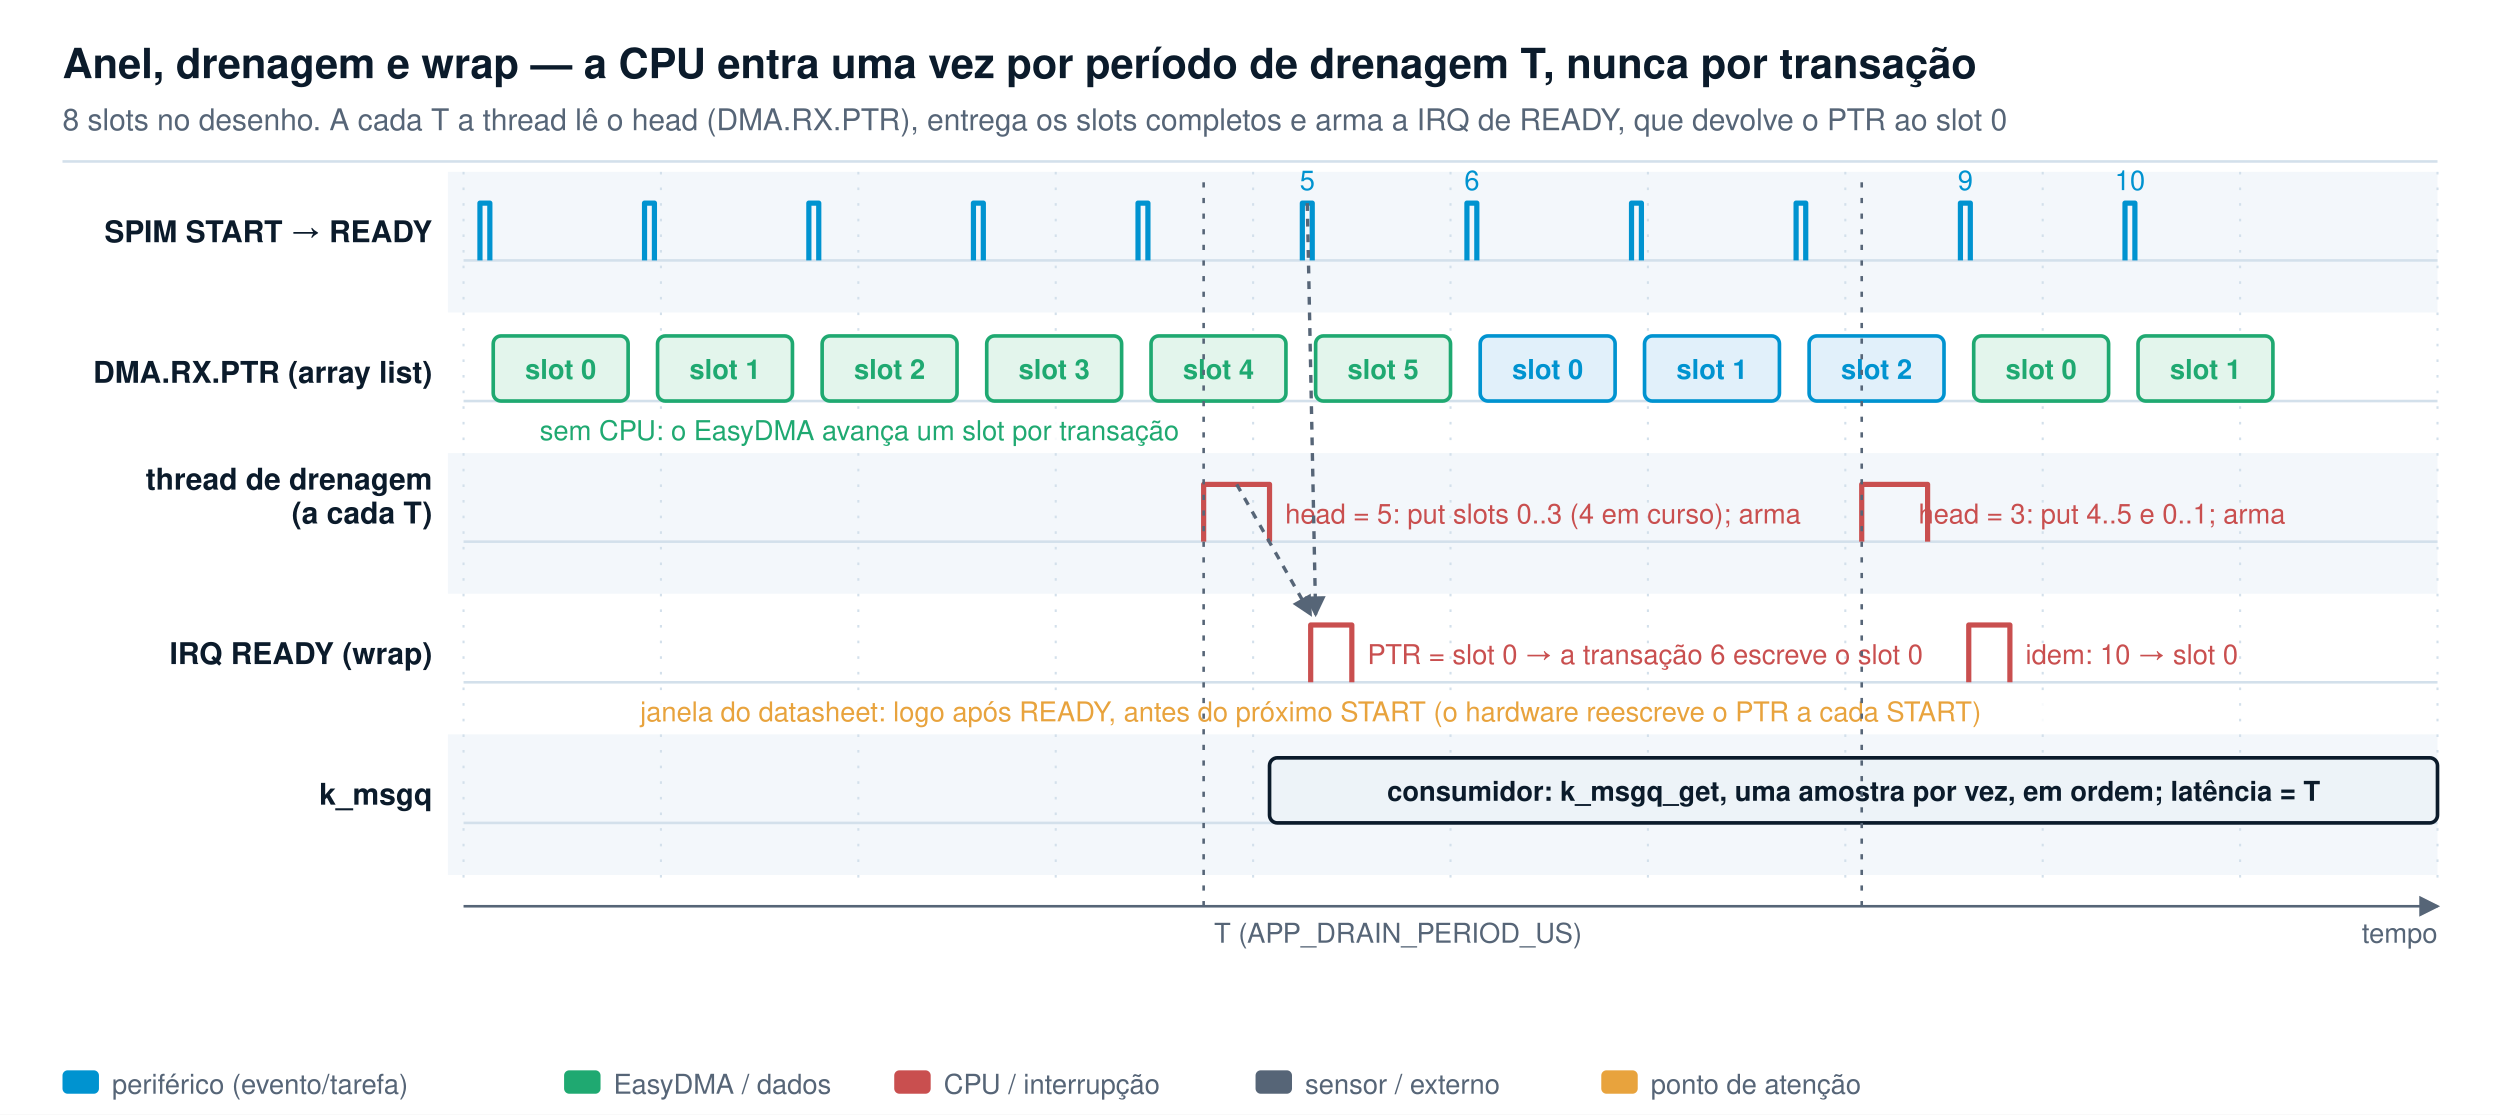
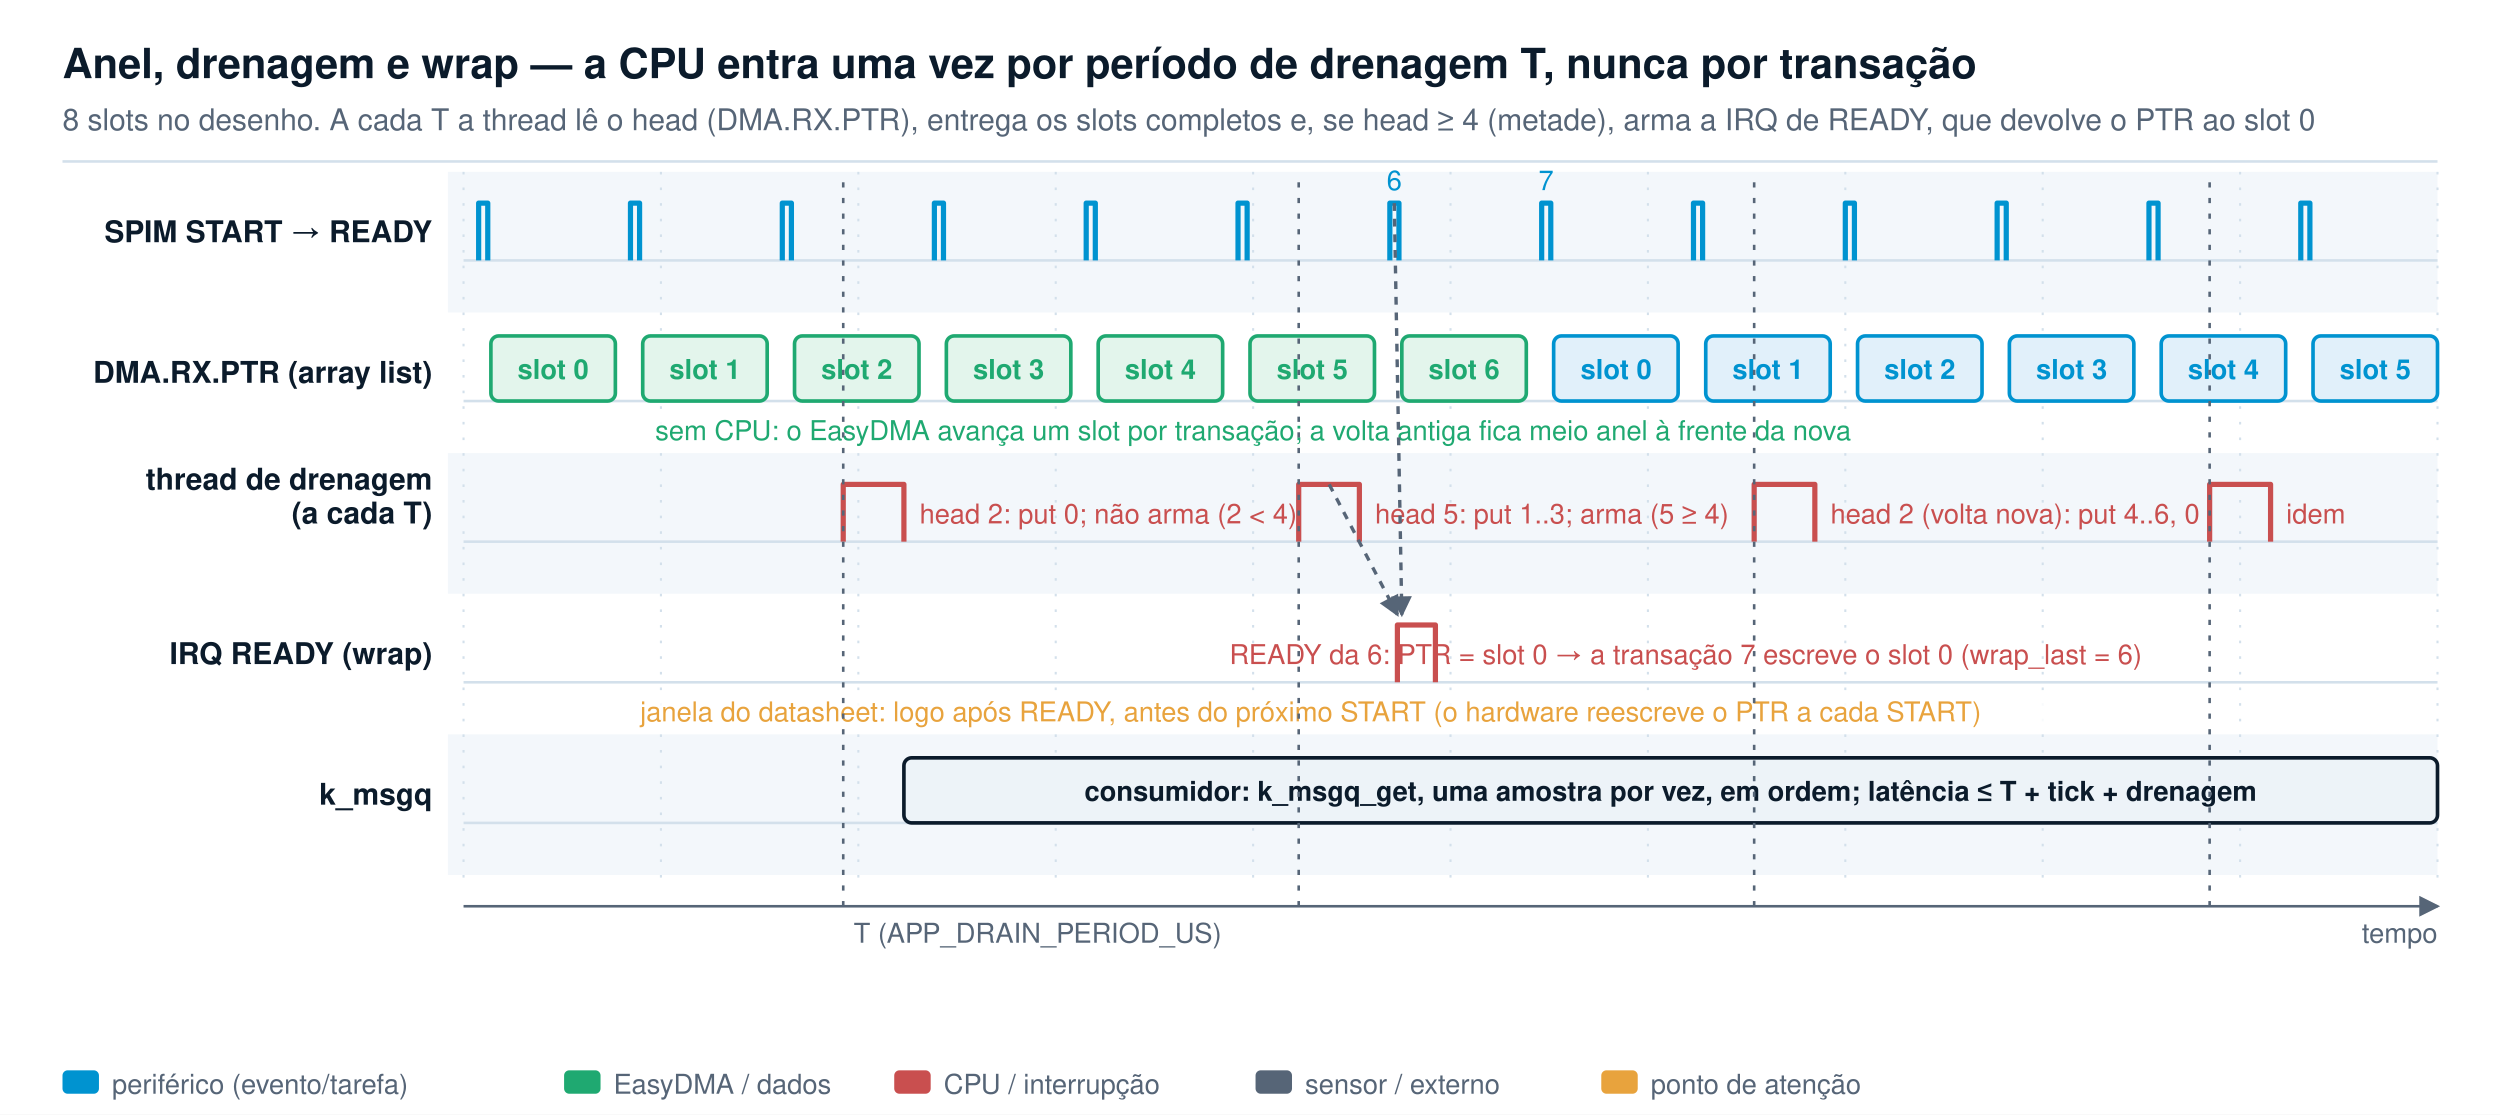
<svg xmlns="http://www.w3.org/2000/svg" width="960" height="428" viewBox="0 0 960 428">
  <defs>
    <marker id="arr" markerWidth="9" markerHeight="9" refX="7" refY="4.5" orient="auto" markerUnits="userSpaceOnUse">
      <path d="M0,0.5 L8,4.5 L0,8.5 z" fill="#566577" />
    </marker>
    <marker id="arr-blue" markerWidth="9" markerHeight="9" refX="7" refY="4.5" orient="auto" markerUnits="userSpaceOnUse">
      <path d="M0,0.5 L8,4.5 L0,8.5 z" fill="#0093D0" />
    </marker>
    <marker id="arr-green" markerWidth="9" markerHeight="9" refX="7" refY="4.5" orient="auto" markerUnits="userSpaceOnUse">
      <path d="M0,0.5 L8,4.5 L0,8.5 z" fill="#1FA971" />
    </marker>
    <marker id="arr-red" markerWidth="9" markerHeight="9" refX="7" refY="4.5" orient="auto" markerUnits="userSpaceOnUse">
      <path d="M0,0.5 L8,4.5 L0,8.5 z" fill="#C94F4F" />
    </marker>
    <filter id="shadow" x="-5%" y="-5%" width="110%" height="120%">
      <feDropShadow dx="0" dy="1.5" stdDeviation="1.5" flood-color="#00224E" flood-opacity="0.12" />
    </filter>
    <pattern id="hatch" width="6" height="6" patternUnits="userSpaceOnUse" patternTransform="rotate(45)">
      <line x1="0" y1="0" x2="0" y2="6" stroke="#D3E0EB" stroke-width="2" />
    </pattern>
  </defs>
  <rect width="100%" height="100%" fill="white" />
  <text x="24" y="30" fill="#0B1B2B" font-family="Segoe UI, Helvetica Neue, Helvetica, Arial, sans-serif" font-size="16" font-weight="600">Anel, drenagem e wrap — a CPU entra uma vez por período de drenagem T, nunca por transação</text>
-   <text x="24" y="50" fill="#566577" font-family="Segoe UI, Helvetica Neue, Helvetica, Arial, sans-serif" font-size="11.5">8 slots no desenho. A cada T a thread lê o head (DMA.RX.PTR), entrega os slots completos e arma a IRQ de READY, que devolve o PTR ao slot 0</text>
+   <text x="24" y="50" fill="#566577" font-family="Segoe UI, Helvetica Neue, Helvetica, Arial, sans-serif" font-size="11.5">8 slots no desenho. A cada T a thread lê o head (DMA.RX.PTR), entrega os slots completos e, se head ≥ 4 (metade), arma a IRQ de READY, que devolve o PTR ao slot 0</text>
  <line x1="24" y1="62" x2="936" y2="62" stroke="#D3E0EB" stroke-width="1" />
  <rect x="172" y="66" width="764" height="54" fill="#F3F7FB" />
  <line x1="178" y1="100" x2="936" y2="100" stroke="#D3E0EB" stroke-width="1" />
  <text x="166" y="93" text-anchor="end" fill="#0B1B2B" font-family="Segoe UI, Helvetica Neue, Helvetica, Arial, sans-serif" font-size="11.5" font-weight="600">SPIM START → READY</text>
  <line x1="178" y1="154" x2="936" y2="154" stroke="#D3E0EB" stroke-width="1" />
  <text x="166" y="147" text-anchor="end" fill="#0B1B2B" font-family="Segoe UI, Helvetica Neue, Helvetica, Arial, sans-serif" font-size="11.5" font-weight="600">DMA.RX.PTR (array list)</text>
  <rect x="172" y="174" width="764" height="54" fill="#F3F7FB" />
  <line x1="178" y1="208" x2="936" y2="208" stroke="#D3E0EB" stroke-width="1" />
  <text x="166" y="188" text-anchor="end" fill="#0B1B2B" font-family="Segoe UI, Helvetica Neue, Helvetica, Arial, sans-serif" font-size="11.5" font-weight="600">thread de drenagem</text>
  <text x="166" y="201" text-anchor="end" fill="#0B1B2B" font-family="Segoe UI, Helvetica Neue, Helvetica, Arial, sans-serif" font-size="11.5" font-weight="600">(a cada T)</text>
  <line x1="178" y1="262" x2="936" y2="262" stroke="#D3E0EB" stroke-width="1" />
  <text x="166" y="255" text-anchor="end" fill="#0B1B2B" font-family="Segoe UI, Helvetica Neue, Helvetica, Arial, sans-serif" font-size="11.5" font-weight="600">IRQ READY (wrap)</text>
  <rect x="172" y="282" width="764" height="54" fill="#F3F7FB" />
  <line x1="178" y1="316" x2="936" y2="316" stroke="#D3E0EB" stroke-width="1" />
  <text x="166" y="309" text-anchor="end" fill="#0B1B2B" font-family="Segoe UI, Helvetica Neue, Helvetica, Arial, sans-serif" font-size="11.5" font-weight="600">k_msgq</text>
  <line x1="178.0" y1="66" x2="178.0" y2="340" stroke="#D3E0EB" stroke-width="0.8" stroke-dasharray="1 5" />
  <line x1="253.8" y1="66" x2="253.8" y2="340" stroke="#D3E0EB" stroke-width="0.8" stroke-dasharray="1 5" />
  <line x1="329.6" y1="66" x2="329.6" y2="340" stroke="#D3E0EB" stroke-width="0.8" stroke-dasharray="1 5" />
  <line x1="405.4" y1="66" x2="405.4" y2="340" stroke="#D3E0EB" stroke-width="0.8" stroke-dasharray="1 5" />
  <line x1="481.2" y1="66" x2="481.2" y2="340" stroke="#D3E0EB" stroke-width="0.8" stroke-dasharray="1 5" />
  <line x1="557.0" y1="66" x2="557.0" y2="340" stroke="#D3E0EB" stroke-width="0.8" stroke-dasharray="1 5" />
  <line x1="632.8" y1="66" x2="632.8" y2="340" stroke="#D3E0EB" stroke-width="0.8" stroke-dasharray="1 5" />
  <line x1="708.6" y1="66" x2="708.6" y2="340" stroke="#D3E0EB" stroke-width="0.8" stroke-dasharray="1 5" />
  <line x1="784.4" y1="66" x2="784.4" y2="340" stroke="#D3E0EB" stroke-width="0.8" stroke-dasharray="1 5" />
  <line x1="860.2" y1="66" x2="860.2" y2="340" stroke="#D3E0EB" stroke-width="0.8" stroke-dasharray="1 5" />
  <line x1="936.0" y1="66" x2="936.0" y2="340" stroke="#D3E0EB" stroke-width="0.8" stroke-dasharray="1 5" />
-   <path d="M184.3,100.0 V78.0 H188.1 V100.0" fill="none" stroke="#0093D0" stroke-width="2" stroke-linejoin="round" />
-   <path d="M247.5,100.0 V78.0 H251.3 V100.0" fill="none" stroke="#0093D0" stroke-width="2" stroke-linejoin="round" />
-   <path d="M310.6,100.0 V78.0 H314.4 V100.0" fill="none" stroke="#0093D0" stroke-width="2" stroke-linejoin="round" />
-   <path d="M373.8,100.0 V78.0 H377.6 V100.0" fill="none" stroke="#0093D0" stroke-width="2" stroke-linejoin="round" />
-   <path d="M437.0,100.0 V78.0 H440.8 V100.0" fill="none" stroke="#0093D0" stroke-width="2" stroke-linejoin="round" />
-   <path d="M500.1,100.0 V78.0 H503.9 V100.0" fill="none" stroke="#0093D0" stroke-width="2" stroke-linejoin="round" />
-   <text x="502.0" y="73.0" fill="#0093D0" text-anchor="middle" font-family="Segoe UI, Helvetica Neue, Helvetica, Arial, sans-serif" font-size="10.5">5</text>
-   <path d="M563.3,100.0 V78.0 H567.1 V100.0" fill="none" stroke="#0093D0" stroke-width="2" stroke-linejoin="round" />
-   <text x="565.2" y="73.0" fill="#0093D0" text-anchor="middle" font-family="Segoe UI, Helvetica Neue, Helvetica, Arial, sans-serif" font-size="10.5">6</text>
-   <path d="M626.5,100.0 V78.0 H630.3 V100.0" fill="none" stroke="#0093D0" stroke-width="2" stroke-linejoin="round" />
-   <path d="M689.7,100.0 V78.0 H693.4 V100.0" fill="none" stroke="#0093D0" stroke-width="2" stroke-linejoin="round" />
-   <path d="M752.8,100.0 V78.0 H756.6 V100.0" fill="none" stroke="#0093D0" stroke-width="2" stroke-linejoin="round" />
-   <text x="754.7" y="73.0" fill="#0093D0" text-anchor="middle" font-family="Segoe UI, Helvetica Neue, Helvetica, Arial, sans-serif" font-size="10.5">9</text>
-   <path d="M816.0,100.0 V78.0 H819.8 V100.0" fill="none" stroke="#0093D0" stroke-width="2" stroke-linejoin="round" />
-   <text x="817.9" y="73.0" fill="#0093D0" text-anchor="middle" font-family="Segoe UI, Helvetica Neue, Helvetica, Arial, sans-serif" font-size="10.5">10</text>
-   <rect x="189.4" y="129.0" width="51.8" height="25" rx="3" fill="#E3F5EC" stroke="#1FA971" stroke-width="1.4" />
-   <text x="215.3" y="145.5" fill="#1FA971" text-anchor="middle" font-family="Segoe UI, Helvetica Neue, Helvetica, Arial, sans-serif" font-size="10.5" font-weight="600">slot 0</text>
-   <rect x="252.5" y="129.0" width="51.8" height="25" rx="3" fill="#E3F5EC" stroke="#1FA971" stroke-width="1.4" />
-   <text x="278.4" y="145.5" fill="#1FA971" text-anchor="middle" font-family="Segoe UI, Helvetica Neue, Helvetica, Arial, sans-serif" font-size="10.5" font-weight="600">slot 1</text>
-   <rect x="315.7" y="129.0" width="51.8" height="25" rx="3" fill="#E3F5EC" stroke="#1FA971" stroke-width="1.4" />
-   <text x="341.6" y="145.5" fill="#1FA971" text-anchor="middle" font-family="Segoe UI, Helvetica Neue, Helvetica, Arial, sans-serif" font-size="10.5" font-weight="600">slot 2</text>
-   <rect x="378.9" y="129.0" width="51.8" height="25" rx="3" fill="#E3F5EC" stroke="#1FA971" stroke-width="1.4" />
-   <text x="404.8" y="145.5" fill="#1FA971" text-anchor="middle" font-family="Segoe UI, Helvetica Neue, Helvetica, Arial, sans-serif" font-size="10.5" font-weight="600">slot 3</text>
-   <rect x="442.0" y="129.0" width="51.8" height="25" rx="3" fill="#E3F5EC" stroke="#1FA971" stroke-width="1.4" />
-   <text x="467.9" y="145.5" fill="#1FA971" text-anchor="middle" font-family="Segoe UI, Helvetica Neue, Helvetica, Arial, sans-serif" font-size="10.5" font-weight="600">slot 4</text>
-   <rect x="505.2" y="129.0" width="51.8" height="25" rx="3" fill="#E3F5EC" stroke="#1FA971" stroke-width="1.4" />
-   <text x="531.1" y="145.5" fill="#1FA971" text-anchor="middle" font-family="Segoe UI, Helvetica Neue, Helvetica, Arial, sans-serif" font-size="10.5" font-weight="600">slot 5</text>
-   <rect x="568.4" y="129.0" width="51.8" height="25" rx="3" fill="#E1F0FA" stroke="#0093D0" stroke-width="1.4" />
-   <text x="594.3" y="145.5" fill="#0093D0" text-anchor="middle" font-family="Segoe UI, Helvetica Neue, Helvetica, Arial, sans-serif" font-size="10.5" font-weight="600">slot 0</text>
-   <rect x="631.5" y="129.0" width="51.8" height="25" rx="3" fill="#E1F0FA" stroke="#0093D0" stroke-width="1.4" />
-   <text x="657.4" y="145.5" fill="#0093D0" text-anchor="middle" font-family="Segoe UI, Helvetica Neue, Helvetica, Arial, sans-serif" font-size="10.5" font-weight="600">slot 1</text>
-   <rect x="694.7" y="129.0" width="51.8" height="25" rx="3" fill="#E1F0FA" stroke="#0093D0" stroke-width="1.4" />
-   <text x="720.6" y="145.5" fill="#0093D0" text-anchor="middle" font-family="Segoe UI, Helvetica Neue, Helvetica, Arial, sans-serif" font-size="10.5" font-weight="600">slot 2</text>
-   <rect x="757.9" y="129.0" width="51.8" height="25" rx="3" fill="#E3F5EC" stroke="#1FA971" stroke-width="1.4" />
-   <text x="783.8" y="145.5" fill="#1FA971" text-anchor="middle" font-family="Segoe UI, Helvetica Neue, Helvetica, Arial, sans-serif" font-size="10.5" font-weight="600">slot 0</text>
-   <rect x="821.0" y="129.0" width="51.8" height="25" rx="3" fill="#E3F5EC" stroke="#1FA971" stroke-width="1.4" />
-   <text x="846.9" y="145.5" fill="#1FA971" text-anchor="middle" font-family="Segoe UI, Helvetica Neue, Helvetica, Arial, sans-serif" font-size="10.5" font-weight="600">slot 1</text>
-   <path d="M462.2,208.0 V186.0 H487.5 V208.0" fill="none" stroke="#C94F4F" stroke-width="2" stroke-linejoin="round" />
-   <text x="493.5" y="201.0" fill="#C94F4F" text-anchor="start" font-family="Segoe UI, Helvetica Neue, Helvetica, Arial, sans-serif" font-size="10.5">head = 5: put slots 0..3 (4 em curso); arma</text>
-   <path d="M714.9,208.0 V186.0 H740.2 V208.0" fill="none" stroke="#C94F4F" stroke-width="2" stroke-linejoin="round" />
-   <text x="736.7" y="201.0" fill="#C94F4F" text-anchor="start" font-family="Segoe UI, Helvetica Neue, Helvetica, Arial, sans-serif" font-size="10.5">head = 3: put 4..5 e 0..1; arma</text>
-   <path d="M503.3,262.0 V240.0 H519.1 V262.0" fill="none" stroke="#C94F4F" stroke-width="2" stroke-linejoin="round" />
-   <text x="525.1" y="255.0" fill="#C94F4F" text-anchor="start" font-family="Segoe UI, Helvetica Neue, Helvetica, Arial, sans-serif" font-size="10.5">PTR = slot 0 → a transação 6 escreve o slot 0</text>
-   <path d="M756.0,262.0 V240.0 H771.8 V262.0" fill="none" stroke="#C94F4F" stroke-width="2" stroke-linejoin="round" />
-   <text x="777.8" y="255.0" fill="#C94F4F" text-anchor="start" font-family="Segoe UI, Helvetica Neue, Helvetica, Arial, sans-serif" font-size="10.5">idem: 10 → slot 0</text>
-   <rect x="487.5" y="291.0" width="448.5" height="25" rx="3" fill="#EDF3F8" stroke="#0B1B2B" stroke-width="1.4" />
-   <text x="711.8" y="307.5" fill="#0B1B2B" text-anchor="middle" font-family="Segoe UI, Helvetica Neue, Helvetica, Arial, sans-serif" font-size="10.5" font-weight="600">consumidor: k_msgq_get, uma amostra por vez, em ordem; latência = T</text>
+   <path d="M183.8,100.0 V78.0 H187.3 V100.0" fill="none" stroke="#0093D0" stroke-width="2" stroke-linejoin="round" />
+   <path d="M242.1,100.0 V78.0 H245.6 V100.0" fill="none" stroke="#0093D0" stroke-width="2" stroke-linejoin="round" />
+   <path d="M300.4,100.0 V78.0 H303.9 V100.0" fill="none" stroke="#0093D0" stroke-width="2" stroke-linejoin="round" />
+   <path d="M358.8,100.0 V78.0 H362.3 V100.0" fill="none" stroke="#0093D0" stroke-width="2" stroke-linejoin="round" />
+   <path d="M417.1,100.0 V78.0 H420.6 V100.0" fill="none" stroke="#0093D0" stroke-width="2" stroke-linejoin="round" />
+   <path d="M475.4,100.0 V78.0 H478.9 V100.0" fill="none" stroke="#0093D0" stroke-width="2" stroke-linejoin="round" />
+   <path d="M533.7,100.0 V78.0 H537.2 V100.0" fill="none" stroke="#0093D0" stroke-width="2" stroke-linejoin="round" />
+   <text x="535.4" y="73.0" fill="#0093D0" text-anchor="middle" font-family="Segoe UI, Helvetica Neue, Helvetica, Arial, sans-serif" font-size="10.5">6</text>
+   <path d="M592.0,100.0 V78.0 H595.5 V100.0" fill="none" stroke="#0093D0" stroke-width="2" stroke-linejoin="round" />
+   <text x="593.7" y="73.0" fill="#0093D0" text-anchor="middle" font-family="Segoe UI, Helvetica Neue, Helvetica, Arial, sans-serif" font-size="10.5">7</text>
+   <path d="M650.3,100.0 V78.0 H653.8 V100.0" fill="none" stroke="#0093D0" stroke-width="2" stroke-linejoin="round" />
+   <path d="M708.6,100.0 V78.0 H712.1 V100.0" fill="none" stroke="#0093D0" stroke-width="2" stroke-linejoin="round" />
+   <path d="M766.9,100.0 V78.0 H770.4 V100.0" fill="none" stroke="#0093D0" stroke-width="2" stroke-linejoin="round" />
+   <path d="M825.2,100.0 V78.0 H828.7 V100.0" fill="none" stroke="#0093D0" stroke-width="2" stroke-linejoin="round" />
+   <path d="M883.5,100.0 V78.0 H887.0 V100.0" fill="none" stroke="#0093D0" stroke-width="2" stroke-linejoin="round" />
+   <rect x="188.5" y="129.0" width="47.8" height="25" rx="3" fill="#E3F5EC" stroke="#1FA971" stroke-width="1.4" />
+   <text x="212.4" y="145.5" fill="#1FA971" text-anchor="middle" font-family="Segoe UI, Helvetica Neue, Helvetica, Arial, sans-serif" font-size="10.5" font-weight="600">slot 0</text>
+   <rect x="246.8" y="129.0" width="47.8" height="25" rx="3" fill="#E3F5EC" stroke="#1FA971" stroke-width="1.4" />
+   <text x="270.7" y="145.5" fill="#1FA971" text-anchor="middle" font-family="Segoe UI, Helvetica Neue, Helvetica, Arial, sans-serif" font-size="10.5" font-weight="600">slot 1</text>
+   <rect x="305.1" y="129.0" width="47.8" height="25" rx="3" fill="#E3F5EC" stroke="#1FA971" stroke-width="1.4" />
+   <text x="329.0" y="145.5" fill="#1FA971" text-anchor="middle" font-family="Segoe UI, Helvetica Neue, Helvetica, Arial, sans-serif" font-size="10.5" font-weight="600">slot 2</text>
+   <rect x="363.4" y="129.0" width="47.8" height="25" rx="3" fill="#E3F5EC" stroke="#1FA971" stroke-width="1.4" />
+   <text x="387.3" y="145.5" fill="#1FA971" text-anchor="middle" font-family="Segoe UI, Helvetica Neue, Helvetica, Arial, sans-serif" font-size="10.5" font-weight="600">slot 3</text>
+   <rect x="421.7" y="129.0" width="47.8" height="25" rx="3" fill="#E3F5EC" stroke="#1FA971" stroke-width="1.4" />
+   <text x="445.6" y="145.5" fill="#1FA971" text-anchor="middle" font-family="Segoe UI, Helvetica Neue, Helvetica, Arial, sans-serif" font-size="10.5" font-weight="600">slot 4</text>
+   <rect x="480.0" y="129.0" width="47.8" height="25" rx="3" fill="#E3F5EC" stroke="#1FA971" stroke-width="1.4" />
+   <text x="503.9" y="145.5" fill="#1FA971" text-anchor="middle" font-family="Segoe UI, Helvetica Neue, Helvetica, Arial, sans-serif" font-size="10.5" font-weight="600">slot 5</text>
+   <rect x="538.3" y="129.0" width="47.8" height="25" rx="3" fill="#E3F5EC" stroke="#1FA971" stroke-width="1.4" />
+   <text x="562.2" y="145.5" fill="#1FA971" text-anchor="middle" font-family="Segoe UI, Helvetica Neue, Helvetica, Arial, sans-serif" font-size="10.5" font-weight="600">slot 6</text>
+   <rect x="596.6" y="129.0" width="47.8" height="25" rx="3" fill="#E1F0FA" stroke="#0093D0" stroke-width="1.4" />
+   <text x="620.6" y="145.5" fill="#0093D0" text-anchor="middle" font-family="Segoe UI, Helvetica Neue, Helvetica, Arial, sans-serif" font-size="10.5" font-weight="600">slot 0</text>
+   <rect x="655.0" y="129.0" width="47.8" height="25" rx="3" fill="#E1F0FA" stroke="#0093D0" stroke-width="1.4" />
+   <text x="678.9" y="145.5" fill="#0093D0" text-anchor="middle" font-family="Segoe UI, Helvetica Neue, Helvetica, Arial, sans-serif" font-size="10.5" font-weight="600">slot 1</text>
+   <rect x="713.3" y="129.0" width="47.8" height="25" rx="3" fill="#E1F0FA" stroke="#0093D0" stroke-width="1.4" />
+   <text x="737.2" y="145.5" fill="#0093D0" text-anchor="middle" font-family="Segoe UI, Helvetica Neue, Helvetica, Arial, sans-serif" font-size="10.5" font-weight="600">slot 2</text>
+   <rect x="771.6" y="129.0" width="47.8" height="25" rx="3" fill="#E1F0FA" stroke="#0093D0" stroke-width="1.4" />
+   <text x="795.5" y="145.5" fill="#0093D0" text-anchor="middle" font-family="Segoe UI, Helvetica Neue, Helvetica, Arial, sans-serif" font-size="10.5" font-weight="600">slot 3</text>
+   <rect x="829.9" y="129.0" width="47.8" height="25" rx="3" fill="#E1F0FA" stroke="#0093D0" stroke-width="1.4" />
+   <text x="853.8" y="145.5" fill="#0093D0" text-anchor="middle" font-family="Segoe UI, Helvetica Neue, Helvetica, Arial, sans-serif" font-size="10.5" font-weight="600">slot 4</text>
+   <rect x="888.2" y="129.0" width="47.8" height="25" rx="3" fill="#E1F0FA" stroke="#0093D0" stroke-width="1.4" />
+   <text x="912.1" y="145.5" fill="#0093D0" text-anchor="middle" font-family="Segoe UI, Helvetica Neue, Helvetica, Arial, sans-serif" font-size="10.5" font-weight="600">slot 5</text>
+   <path d="M323.8,208.0 V186.0 H347.1 V208.0" fill="none" stroke="#C94F4F" stroke-width="2" stroke-linejoin="round" />
+   <text x="353.1" y="201.0" fill="#C94F4F" text-anchor="start" font-family="Segoe UI, Helvetica Neue, Helvetica, Arial, sans-serif" font-size="10.5">head 2: put 0; não arma (2 &lt; 4)</text>
+   <path d="M498.7,208.0 V186.0 H522.0 V208.0" fill="none" stroke="#C94F4F" stroke-width="2" stroke-linejoin="round" />
+   <text x="528.0" y="201.0" fill="#C94F4F" text-anchor="start" font-family="Segoe UI, Helvetica Neue, Helvetica, Arial, sans-serif" font-size="10.5">head 5: put 1..3; arma (5 ≥ 4)</text>
+   <path d="M673.6,208.0 V186.0 H696.9 V208.0" fill="none" stroke="#C94F4F" stroke-width="2" stroke-linejoin="round" />
+   <text x="702.9" y="201.0" fill="#C94F4F" text-anchor="start" font-family="Segoe UI, Helvetica Neue, Helvetica, Arial, sans-serif" font-size="10.5">head 2 (volta nova): put 4..6, 0</text>
+   <path d="M848.5,208.0 V186.0 H871.9 V208.0" fill="none" stroke="#C94F4F" stroke-width="2" stroke-linejoin="round" />
+   <text x="877.9" y="201.0" fill="#C94F4F" text-anchor="start" font-family="Segoe UI, Helvetica Neue, Helvetica, Arial, sans-serif" font-size="10.5">idem</text>
+   <path d="M536.6,262.0 V240.0 H551.2 V262.0" fill="none" stroke="#C94F4F" stroke-width="2" stroke-linejoin="round" />
+   <text x="472.1" y="255.0" fill="#C94F4F" text-anchor="start" font-family="Segoe UI, Helvetica Neue, Helvetica, Arial, sans-serif" font-size="10.5">READY da 6: PTR = slot 0 → a transação 7 escreve o slot 0 (wrap_last = 6)</text>
+   <rect x="347.1" y="291.0" width="588.9" height="25" rx="3" fill="#EDF3F8" stroke="#0B1B2B" stroke-width="1.4" />
+   <text x="641.5" y="307.5" fill="#0B1B2B" text-anchor="middle" font-family="Segoe UI, Helvetica Neue, Helvetica, Arial, sans-serif" font-size="10.5" font-weight="600">consumidor: k_msgq_get, uma amostra por vez, em ordem; latência ≤ T + tick + drenagem</text>
  <rect x="204.7" y="266" width="597.2" height="14" rx="3" fill="white" opacity="0.85" />
  <text x="503.3" y="277.0" fill="#E8A33D" text-anchor="middle" font-family="Segoe UI, Helvetica Neue, Helvetica, Arial, sans-serif" font-size="10.5">janela do datasheet: logo após READY, antes do próximo START (o hardware reescreve o PTR a cada START)</text>
-   <rect x="190.8" y="158" width="278.4" height="14" rx="3" fill="white" opacity="0.85" />
-   <text x="330.0" y="169.0" fill="#1FA971" text-anchor="middle" font-family="Segoe UI, Helvetica Neue, Helvetica, Arial, sans-serif" font-size="10.5">sem CPU: o EasyDMA avança um slot por transação</text>
-   <line x1="474.9" y1="186.0" x2="503.3" y2="236.0" stroke="#566577" stroke-width="1.3" stroke-dasharray="3 3" marker-end="url(#arr)" />
-   <line x1="502.0" y1="78.0" x2="505.2" y2="236.0" stroke="#566577" stroke-width="1.3" stroke-dasharray="3 3" marker-end="url(#arr)" />
-   <line x1="462.2" y1="70" x2="462.2" y2="348" stroke="#566577" stroke-width="1" stroke-dasharray="2 4" />
-   <text x="466.2" y="362.0" fill="#566577" text-anchor="start" font-family="Segoe UI, Helvetica Neue, Helvetica, Arial, sans-serif" font-size="10.5">T (APP_DRAIN_PERIOD_US)</text>
-   <line x1="714.9" y1="70" x2="714.9" y2="348" stroke="#566577" stroke-width="1" stroke-dasharray="2 4" />
+   <rect x="202.9" y="158" width="556.6" height="14" rx="3" fill="white" opacity="0.85" />
+   <text x="481.2" y="169.0" fill="#1FA971" text-anchor="middle" font-family="Segoe UI, Helvetica Neue, Helvetica, Arial, sans-serif" font-size="10.5">sem CPU: o EasyDMA avança um slot por transação; a volta antiga fica meio anel à frente da nova</text>
+   <line x1="510.4" y1="186.0" x2="536.6" y2="236.0" stroke="#566577" stroke-width="1.3" stroke-dasharray="3 3" marker-end="url(#arr)" />
+   <line x1="535.4" y1="78.0" x2="538.3" y2="236.0" stroke="#566577" stroke-width="1.3" stroke-dasharray="3 3" marker-end="url(#arr)" />
+   <line x1="323.8" y1="70" x2="323.8" y2="348" stroke="#566577" stroke-width="1" stroke-dasharray="2 4" />
+   <text x="327.8" y="362.0" fill="#566577" text-anchor="start" font-family="Segoe UI, Helvetica Neue, Helvetica, Arial, sans-serif" font-size="10.5">T (APP_DRAIN_PERIOD_US)</text>
+   <line x1="498.7" y1="70" x2="498.7" y2="348" stroke="#566577" stroke-width="1" stroke-dasharray="2 4" />
+   <line x1="673.6" y1="70" x2="673.6" y2="348" stroke="#566577" stroke-width="1" stroke-dasharray="2 4" />
+   <line x1="848.5" y1="70" x2="848.5" y2="348" stroke="#566577" stroke-width="1" stroke-dasharray="2 4" />
  <line x1="178" y1="348" x2="936" y2="348" stroke="#566577" stroke-width="1" marker-end="url(#arr)" />
  <text x="936" y="362" text-anchor="end" fill="#566577" font-family="Segoe UI, Helvetica Neue, Helvetica, Arial, sans-serif" font-size="10.5">tempo</text>
  <rect x="24" y="411" width="14" height="9" rx="2" fill="#0093D0" />
  <text x="43" y="420" fill="#566577" font-family="Segoe UI, Helvetica Neue, Helvetica, Arial, sans-serif" font-size="10.5">periférico (evento/tarefa)</text>
  <rect x="216.61" y="411" width="14" height="9" rx="2" fill="#1FA971" />
  <text x="235.61" y="420" fill="#566577" font-family="Segoe UI, Helvetica Neue, Helvetica, Arial, sans-serif" font-size="10.5">EasyDMA / dados</text>
  <rect x="343.385" y="411" width="14" height="9" rx="2" fill="#C94F4F" />
  <text x="362.385" y="420" fill="#566577" font-family="Segoe UI, Helvetica Neue, Helvetica, Arial, sans-serif" font-size="10.5">CPU / interrupção</text>
  <rect x="482.13" y="411" width="14" height="9" rx="2" fill="#566577" />
  <text x="501.13" y="420" fill="#566577" font-family="Segoe UI, Helvetica Neue, Helvetica, Arial, sans-serif" font-size="10.5">sensor / externo</text>
  <rect x="614.89" y="411" width="14" height="9" rx="2" fill="#E8A33D" />
  <text x="633.89" y="420" fill="#566577" font-family="Segoe UI, Helvetica Neue, Helvetica, Arial, sans-serif" font-size="10.5">ponto de atenção</text>
</svg>
